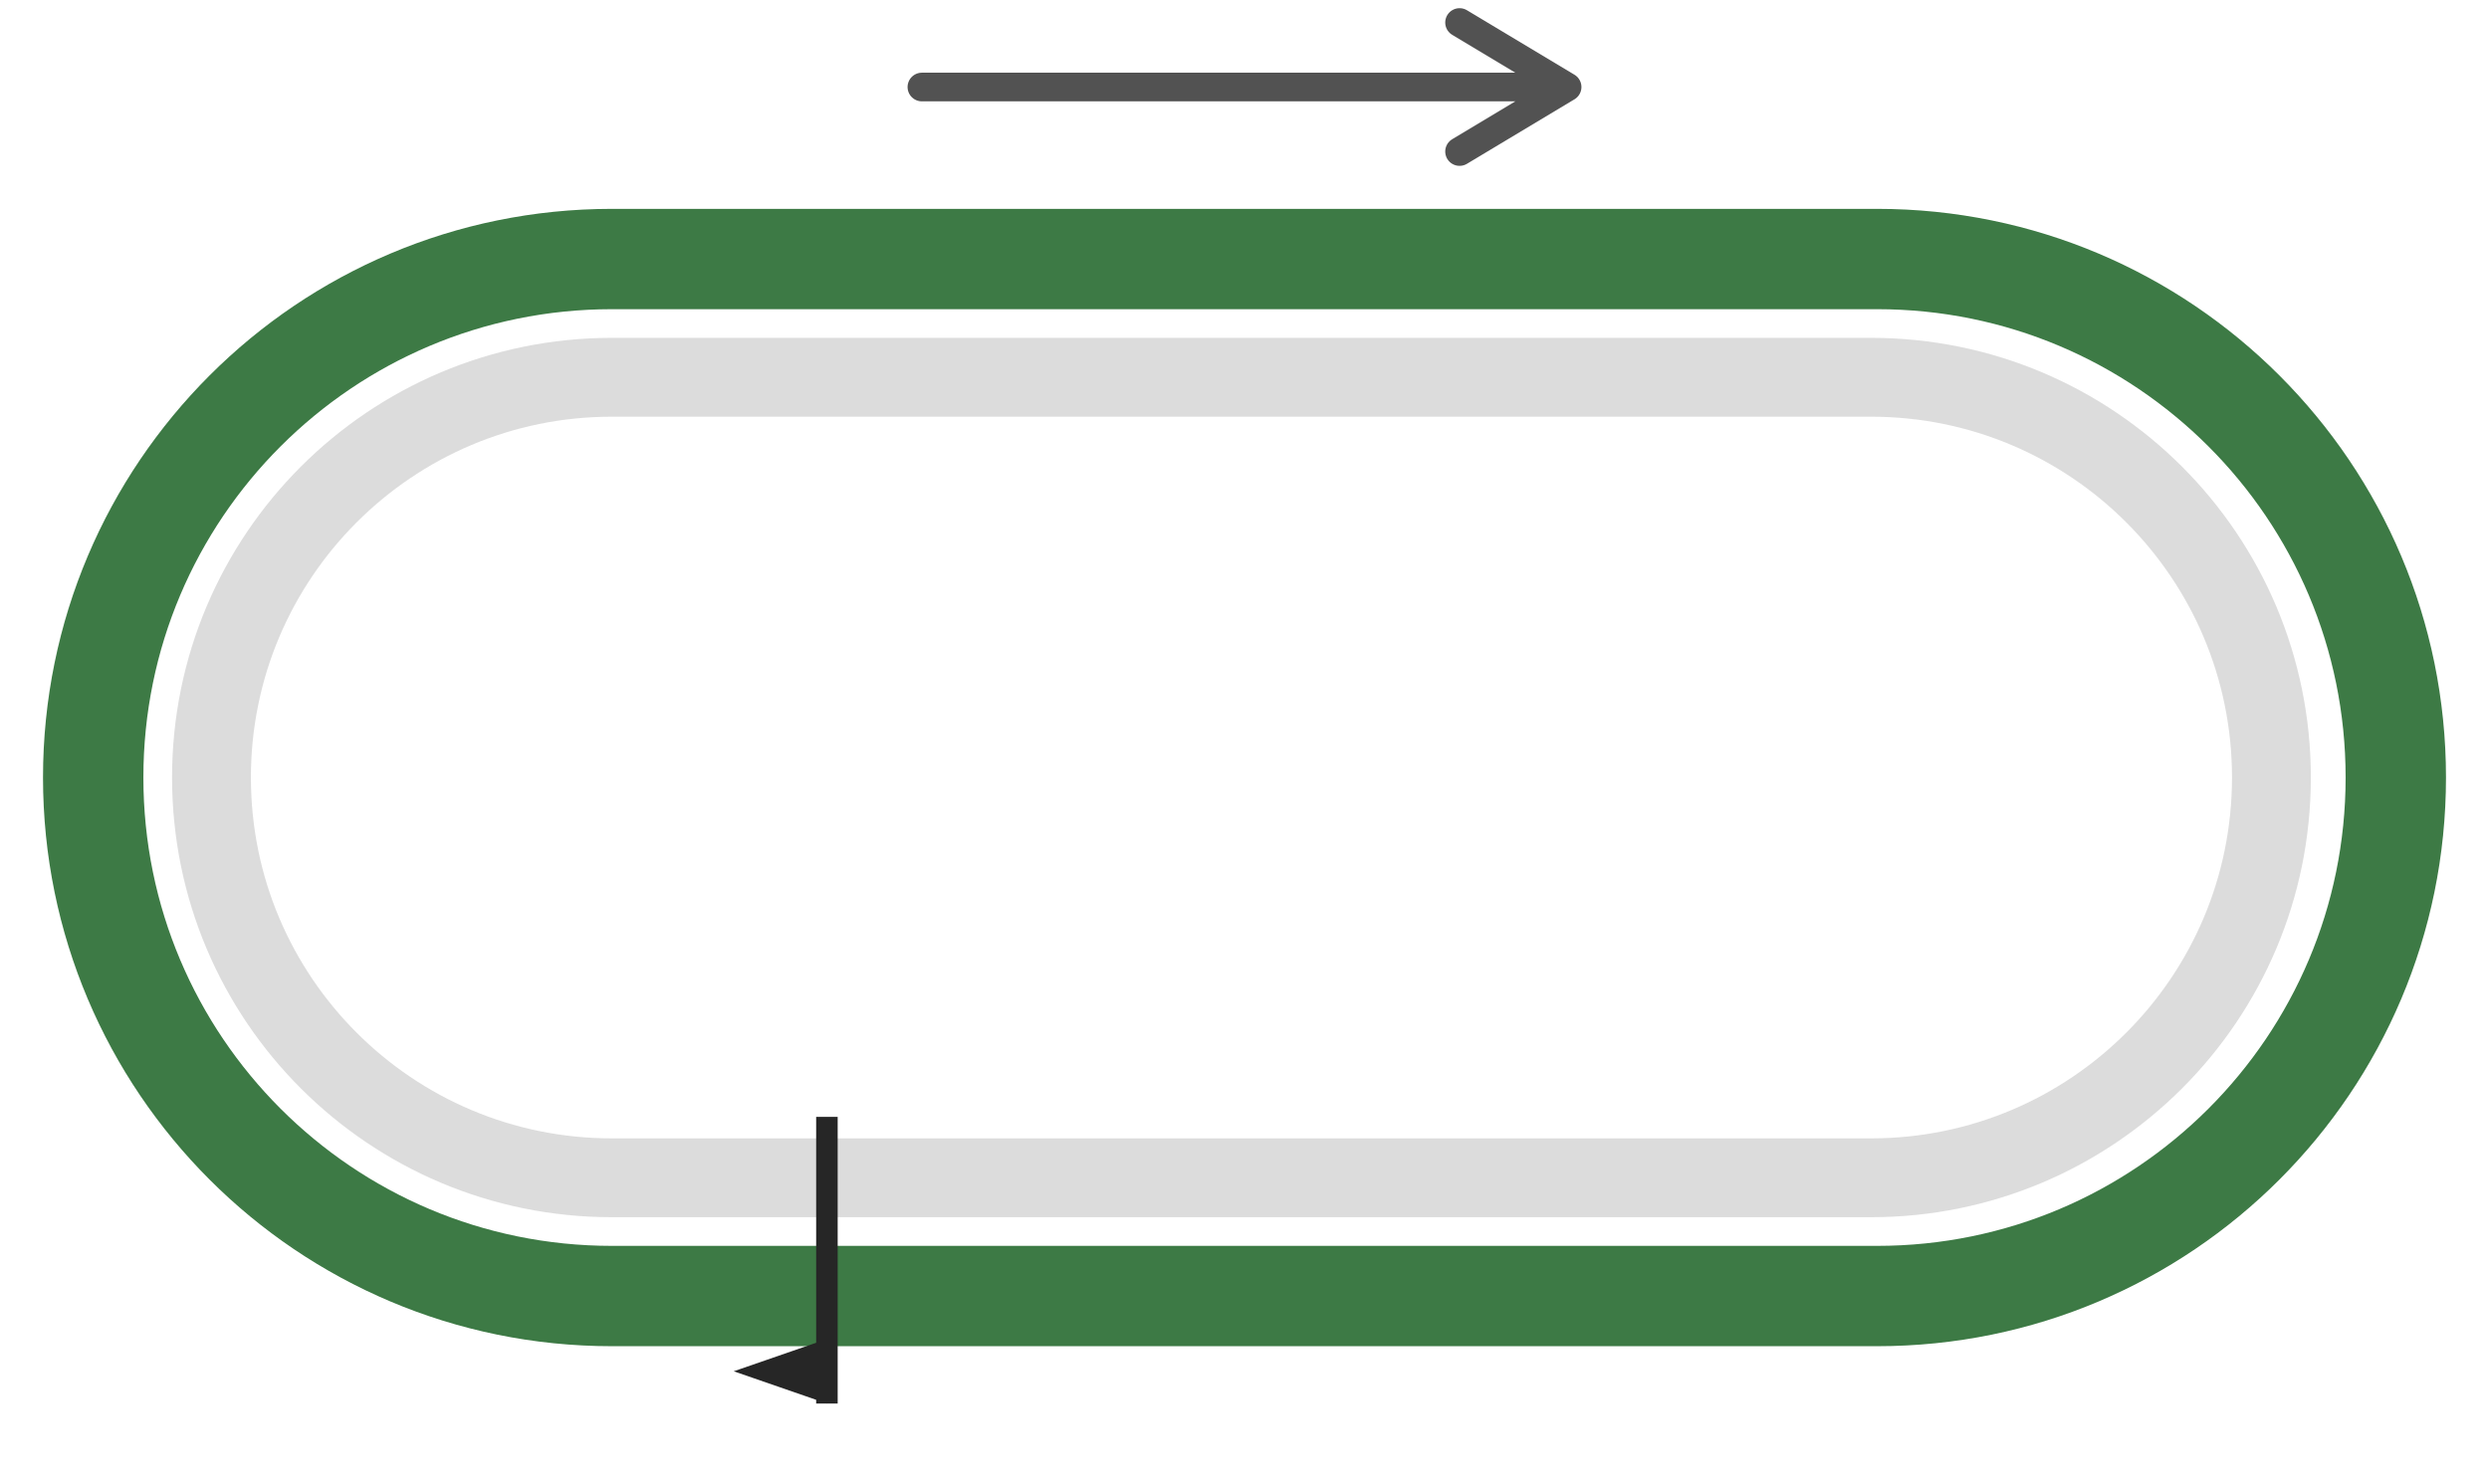
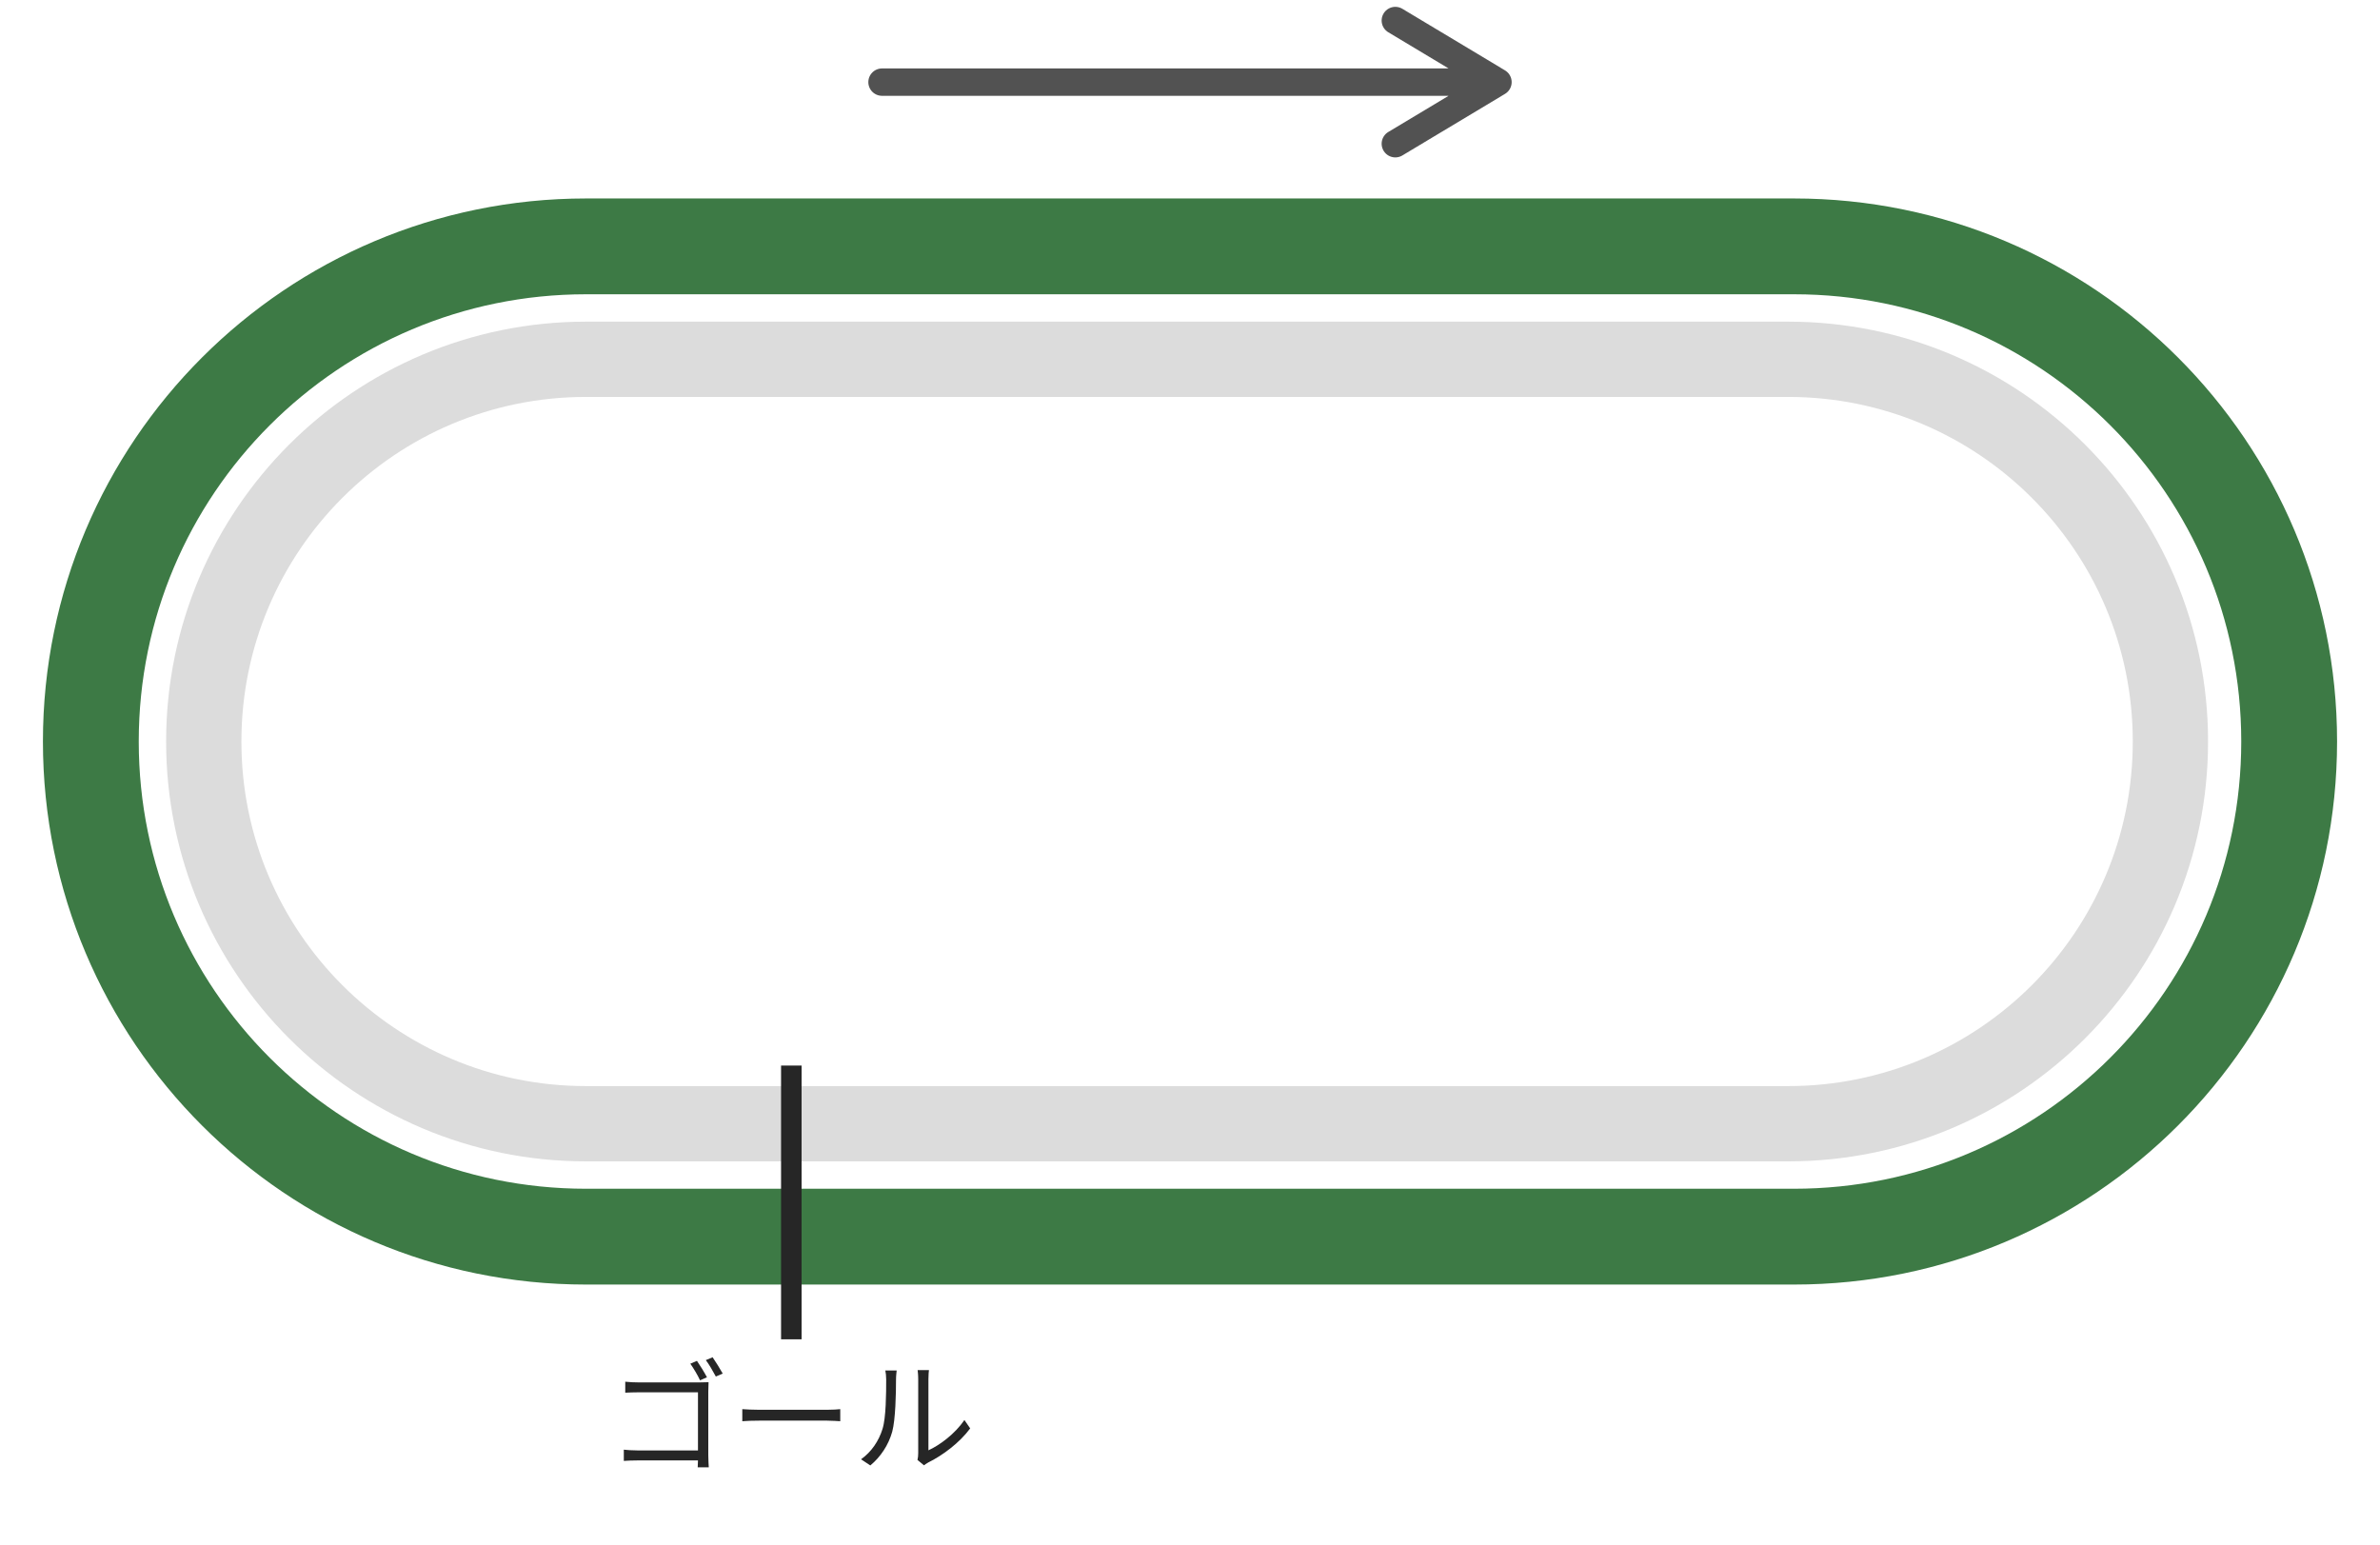
- <svg xmlns="http://www.w3.org/2000/svg" width="208" height="124" viewBox="-230.7 -216.7 694.4 413.4">
+ <svg xmlns="http://www.w3.org/2000/svg" width="208" height="135" viewBox="-230.7 -216.7 694.4 451.4">
  <g transform="scale(-1 1)">
    <path d="M-291.3 111.7L60 111.7A111.7 111.7 0 0 0 60 -111.7L-291.3 -111.7A111.7 111.7 0 0 0 -291.3 111.7Z" fill="none" stroke="#dcdcdc" stroke-width="22" />
    <path d="M-293 144.7L60 144.7A144.7 144.7 0 0 0 60 -144.7L-293 -144.7A144.7 144.7 0 0 0 -293 144.7Z" fill="none" stroke="#3d7a45" stroke-width="28" />
    <path d="M-26.5 -192.7H-206.5M-176.5 -210.7L-206.5 -192.7L-176.5 -174.7" fill="none" stroke="#525252" stroke-width="8" stroke-linecap="round" stroke-linejoin="round" />
    <path d="M0 94.7V174.7" stroke="#262626" stroke-width="6" />
-     <path d="M0 174.7l26 -9l-26 -9Z" fill="#262626" />
  </g>
+   <text x="0" y="210.7" font-size="36" text-anchor="middle" fill="#262626" font-family="sans-serif">ゴール</text>
</svg>
